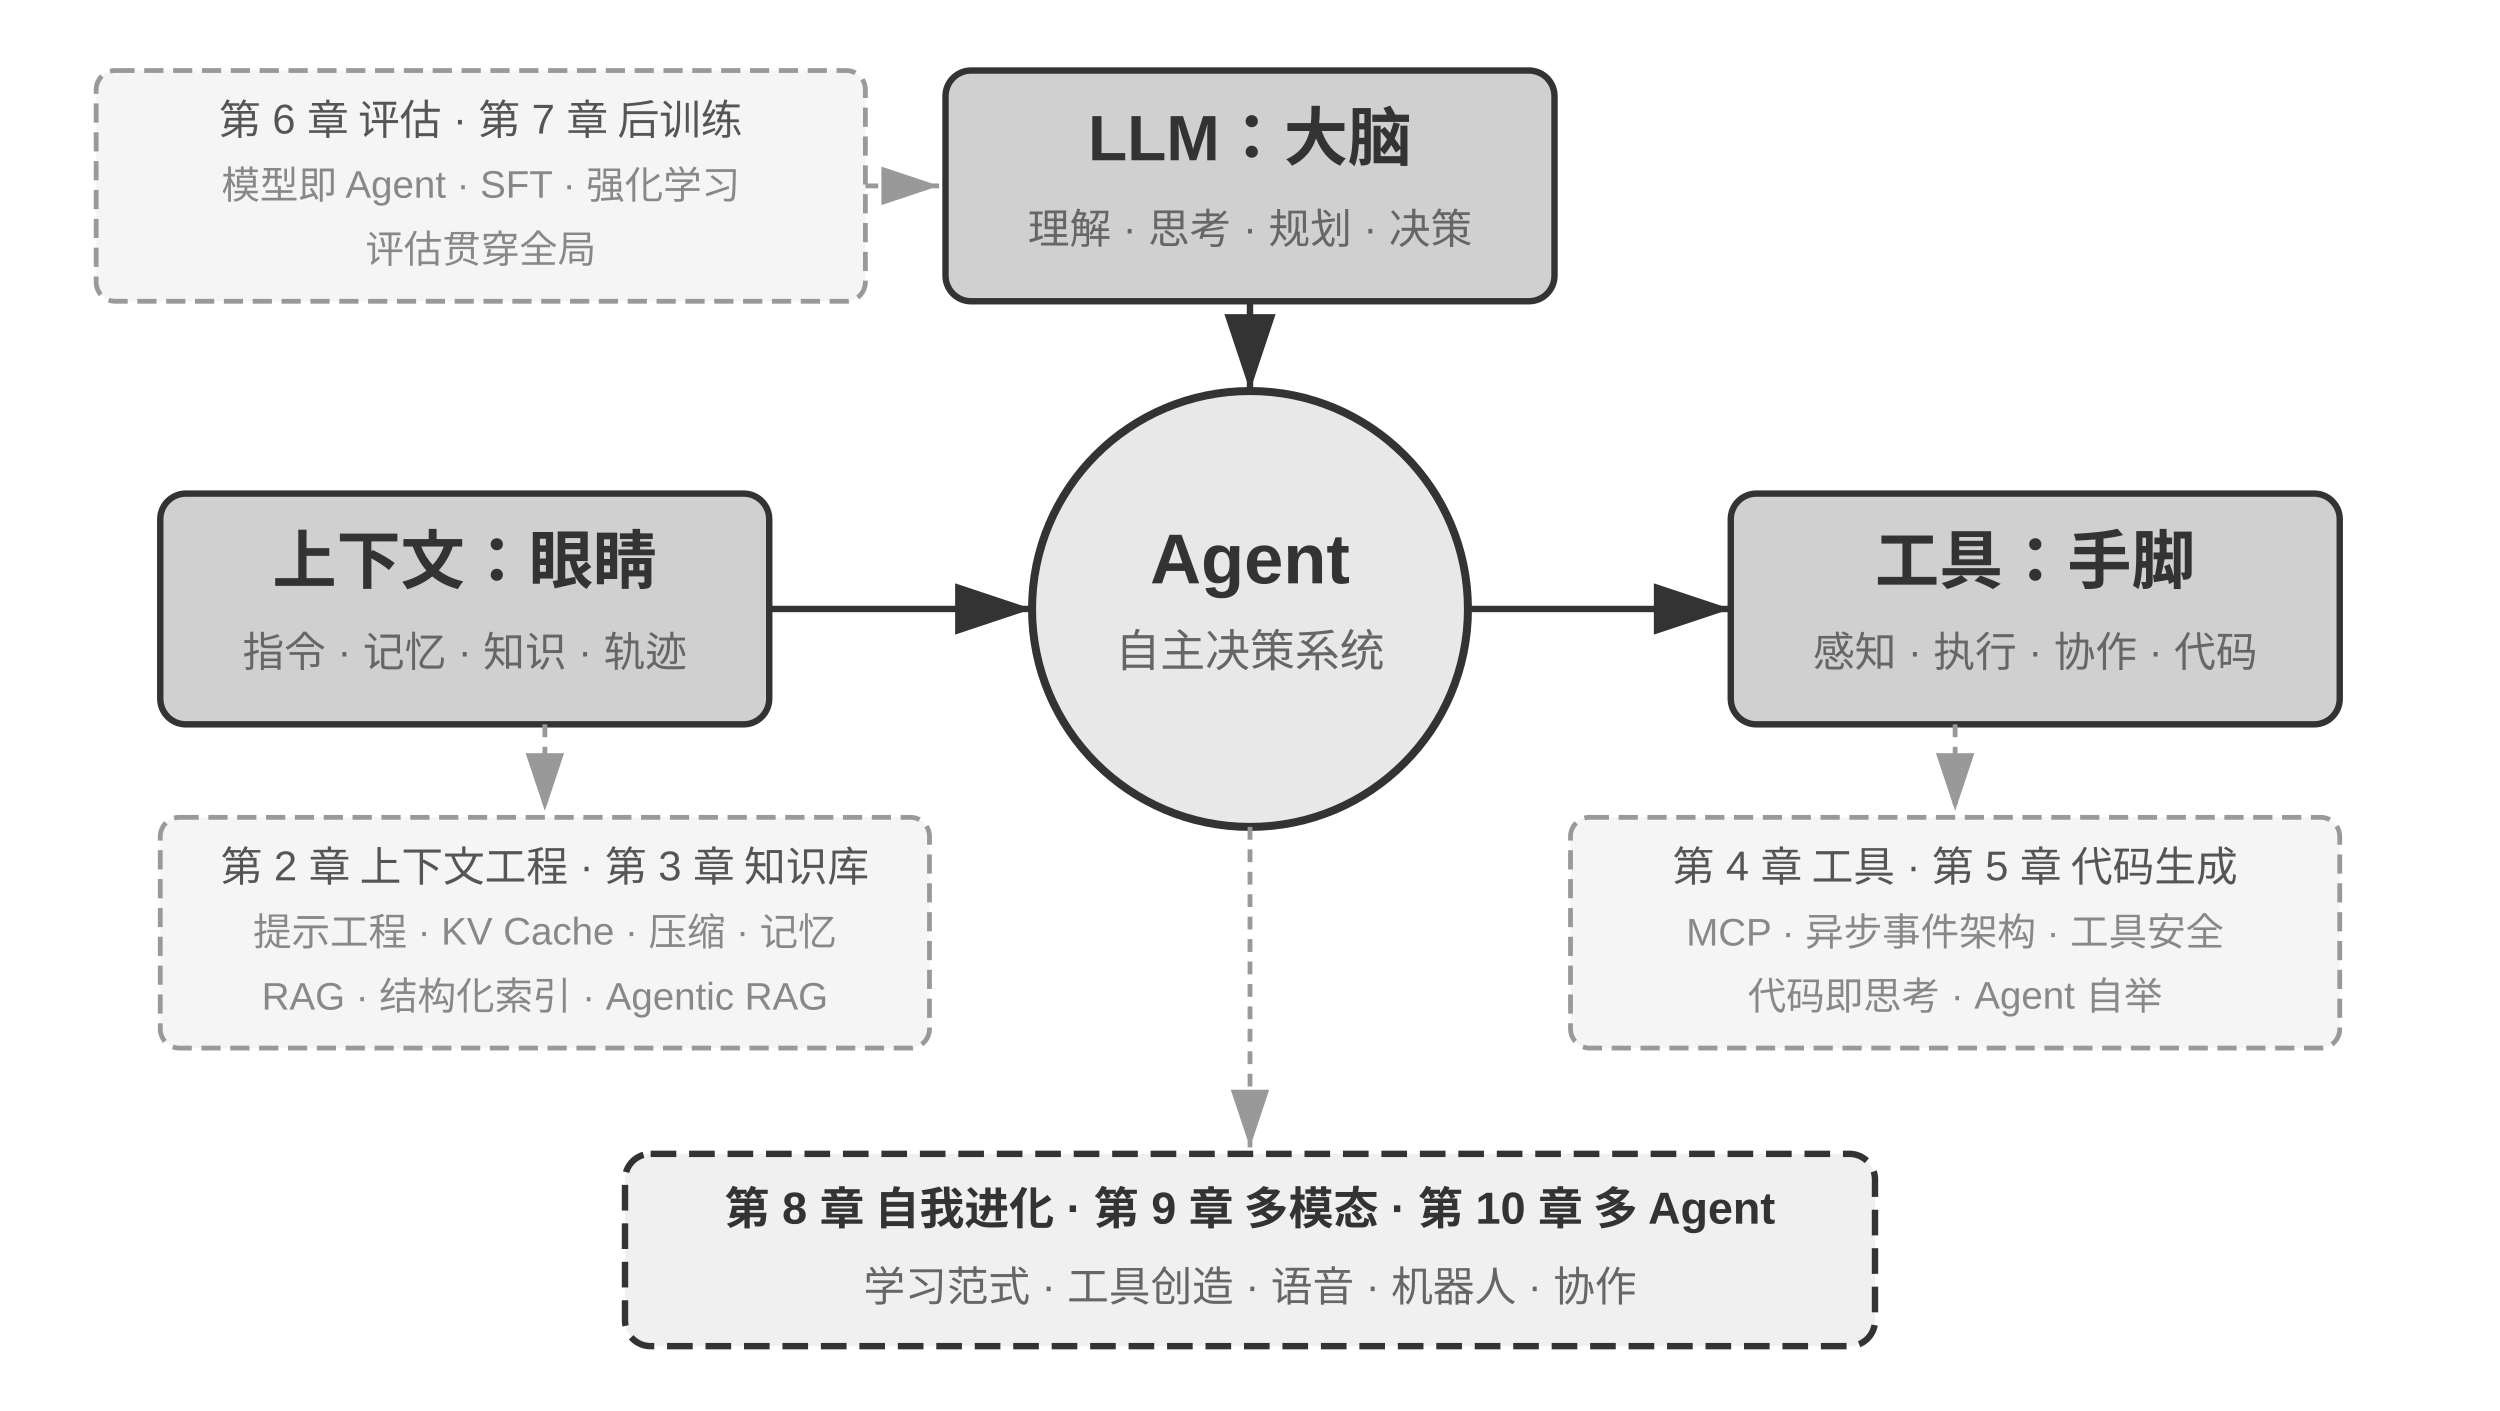
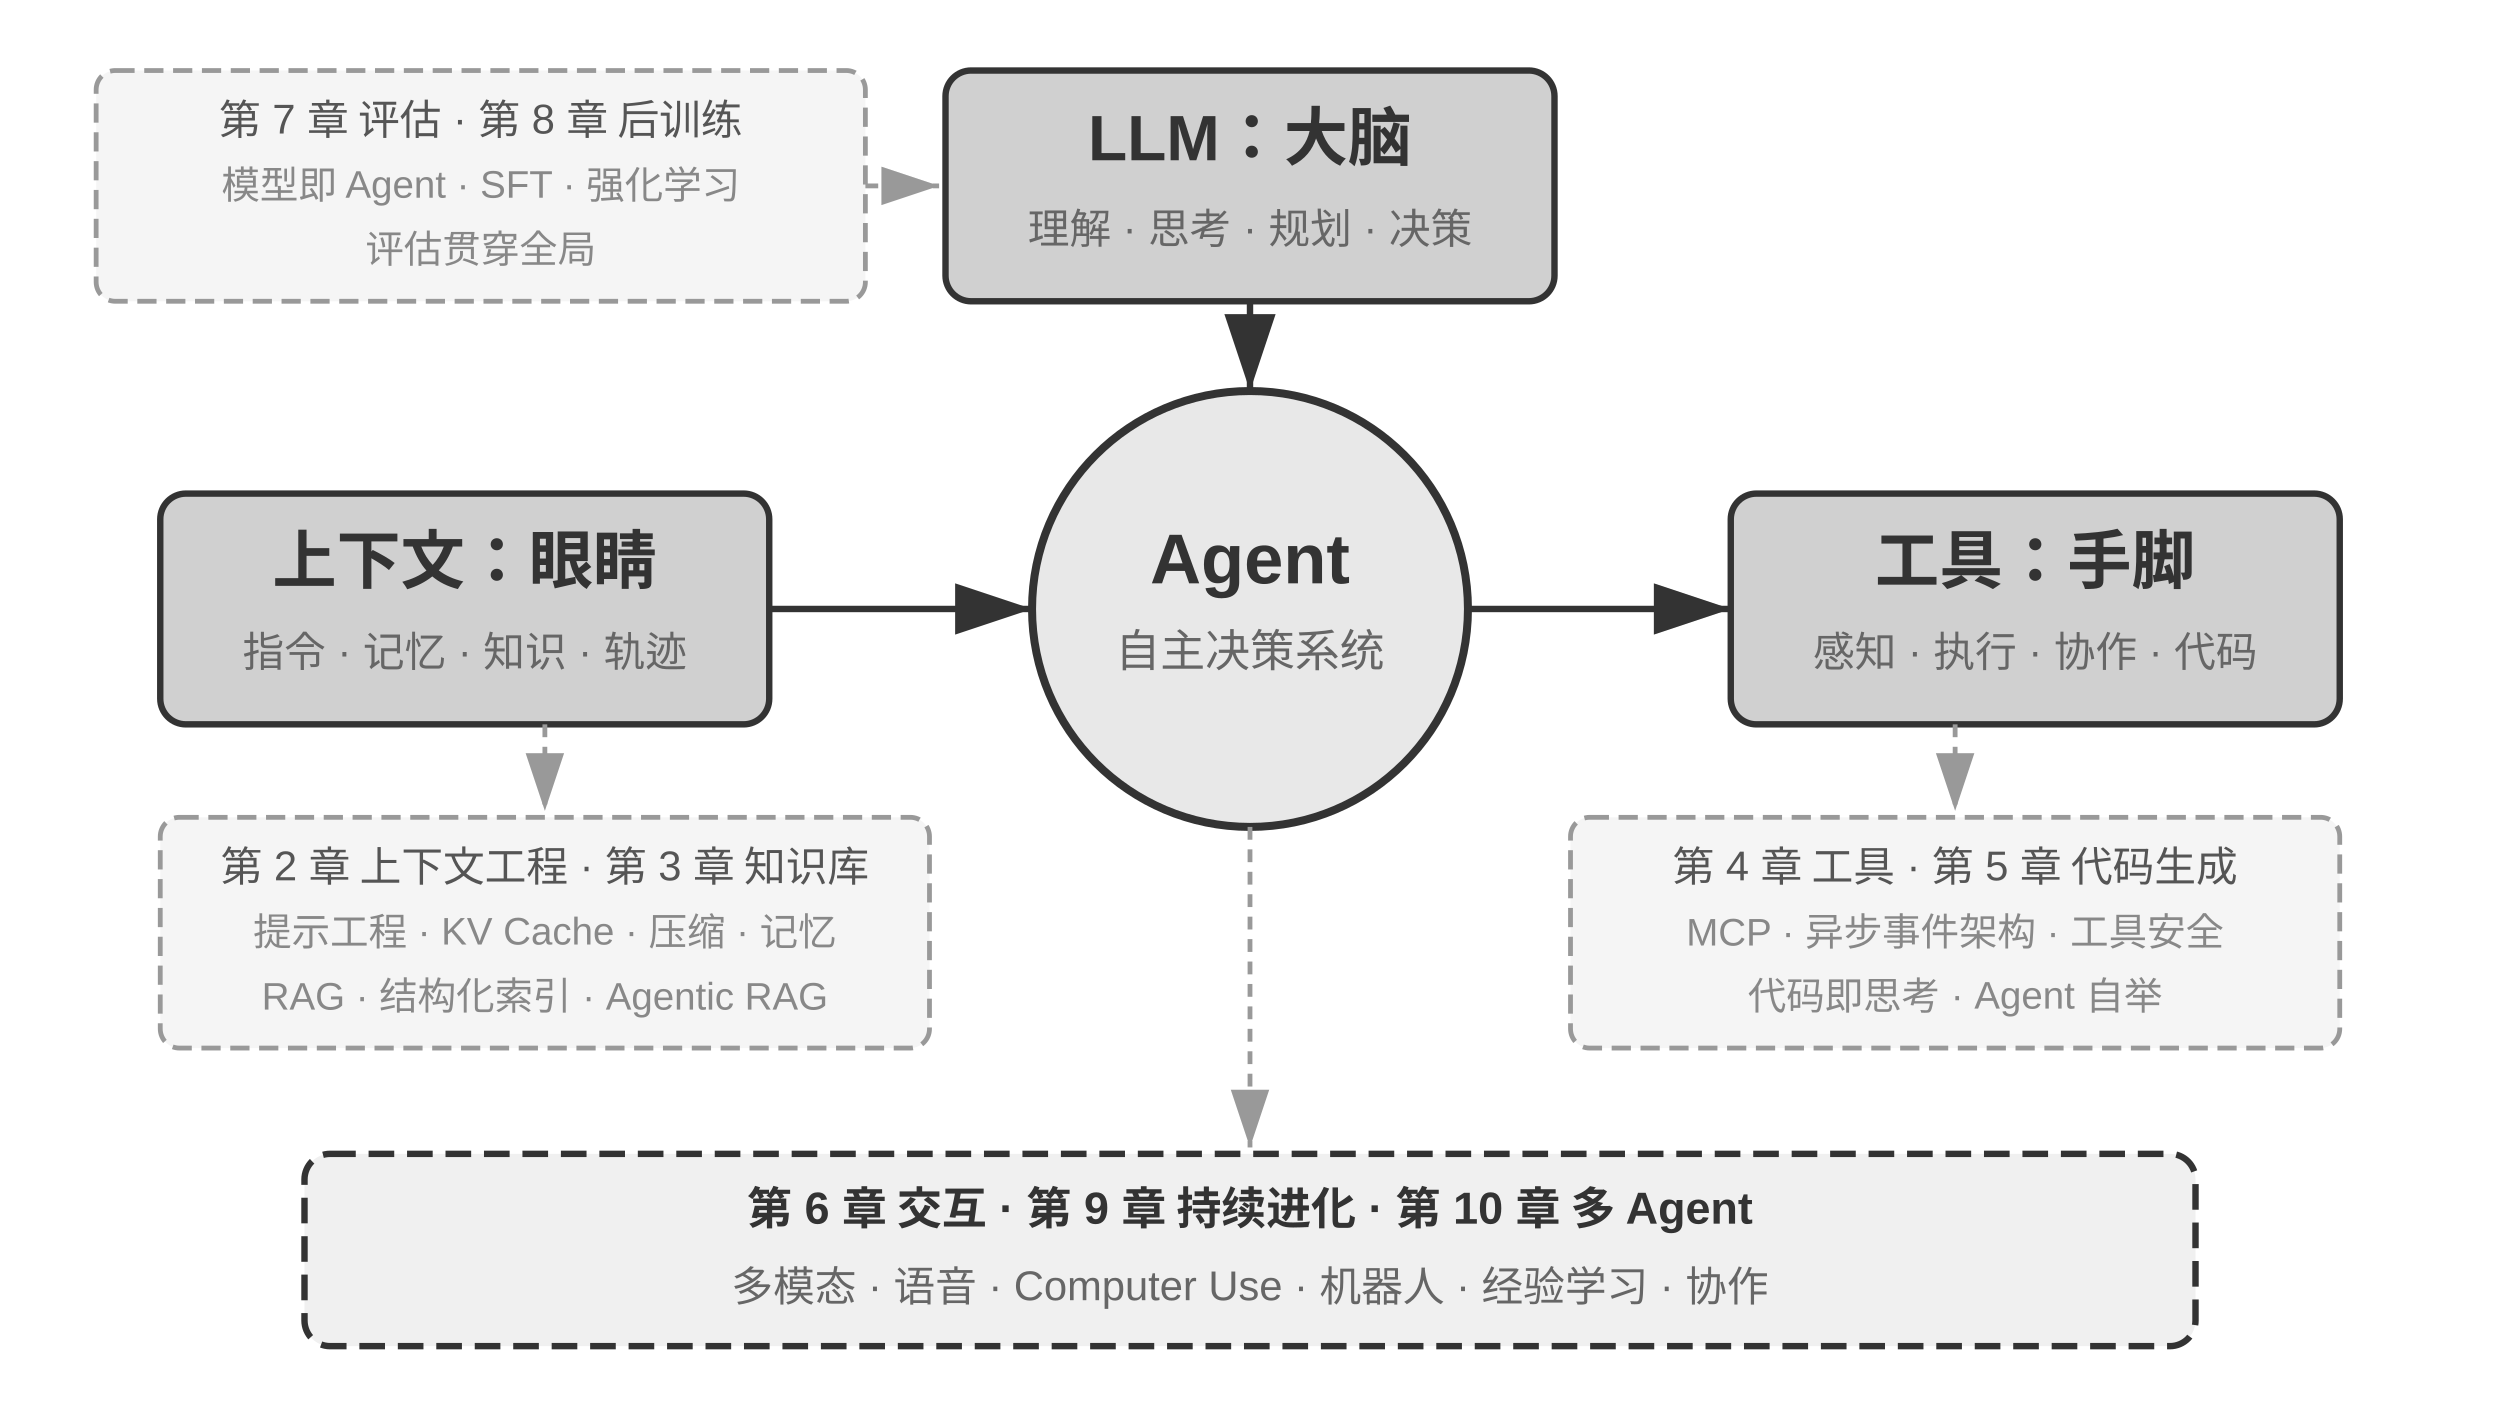
<svg xmlns="http://www.w3.org/2000/svg" viewBox="0 40 780 440" width="780" height="440" style="background:#ffffff">
  <defs>
    <marker id="ah" markerWidth="12" markerHeight="8" refX="12" refY="4" orient="auto">
      <polygon points="0 0, 12 4, 0 8" fill="#333333" />
    </marker>
    <marker id="ah-light" markerWidth="12" markerHeight="8" refX="12" refY="4" orient="auto">
      <polygon points="0 0, 12 4, 0 8" fill="#999999" />
    </marker>
  </defs>
  <circle cx="390" cy="230" r="68" fill="#e8e8e8" stroke="#333333" stroke-width="2.5" />
  <text x="390" y="222" font-family="Arial, 'Helvetica Neue', Helvetica, 'PingFang SC', 'Microsoft YaHei', sans-serif" font-size="22" fill="#333333" text-anchor="middle" font-weight="bold">Agent</text>
  <text x="390" y="248" font-family="Arial, 'Helvetica Neue', Helvetica, 'PingFang SC', 'Microsoft YaHei', sans-serif" font-size="14" fill="#666666" text-anchor="middle">自主决策系统</text>
  <rect x="295" y="62" width="190" height="72" rx="8" fill="#d0d0d0" stroke="#333333" stroke-width="2" />
  <text x="390" y="90" font-family="Arial, 'Helvetica Neue', Helvetica, 'PingFang SC', 'Microsoft YaHei', sans-serif" font-size="20" fill="#333333" text-anchor="middle" font-weight="bold">LLM：大脑</text>
  <text x="390" y="116" font-family="Arial, 'Helvetica Neue', Helvetica, 'PingFang SC', 'Microsoft YaHei', sans-serif" font-size="13" fill="#666666" text-anchor="middle">理解 · 思考 · 规划 · 决策</text>
  <line x1="390" y1="134" x2="390" y2="162" stroke="#333333" stroke-width="2" marker-end="url(#ah)" />
  <rect x="50" y="194" width="190" height="72" rx="8" fill="#d0d0d0" stroke="#333333" stroke-width="2" />
  <text x="145" y="222" font-family="Arial, 'Helvetica Neue', Helvetica, 'PingFang SC', 'Microsoft YaHei', sans-serif" font-size="20" fill="#333333" text-anchor="middle" font-weight="bold">上下文：眼睛</text>
  <text x="145" y="248" font-family="Arial, 'Helvetica Neue', Helvetica, 'PingFang SC', 'Microsoft YaHei', sans-serif" font-size="13" fill="#666666" text-anchor="middle">指令 · 记忆 · 知识 · 轨迹</text>
  <line x1="240" y1="230" x2="322" y2="230" stroke="#333333" stroke-width="2" marker-end="url(#ah)" />
  <rect x="540" y="194" width="190" height="72" rx="8" fill="#d0d0d0" stroke="#333333" stroke-width="2" />
  <text x="635" y="222" font-family="Arial, 'Helvetica Neue', Helvetica, 'PingFang SC', 'Microsoft YaHei', sans-serif" font-size="20" fill="#333333" text-anchor="middle" font-weight="bold">工具：手脚</text>
  <text x="635" y="248" font-family="Arial, 'Helvetica Neue', Helvetica, 'PingFang SC', 'Microsoft YaHei', sans-serif" font-size="13" fill="#666666" text-anchor="middle">感知 · 执行 · 协作 · 代码</text>
  <line x1="458" y1="230" x2="540" y2="230" stroke="#333333" stroke-width="2" marker-end="url(#ah)" />
  <rect x="30" y="62" width="240" height="72" rx="6" fill="#f5f5f5" stroke="#999999" stroke-width="1.5" stroke-dasharray="6,3" />
-   <text x="150" y="82" font-family="Arial, 'Helvetica Neue', Helvetica, 'PingFang SC', 'Microsoft YaHei', sans-serif" font-size="13" fill="#555555" text-anchor="middle">第 6 章 评估 · 第 7 章 后训练</text>
+   <text x="150" y="82" font-family="Arial, 'Helvetica Neue', Helvetica, 'PingFang SC', 'Microsoft YaHei', sans-serif" font-size="13" fill="#555555" text-anchor="middle">第 7 章 评估 · 第 8 章 后训练</text>
  <text x="150" y="102" font-family="Arial, 'Helvetica Neue', Helvetica, 'PingFang SC', 'Microsoft YaHei', sans-serif" font-size="12" fill="#888888" text-anchor="middle">模型即 Agent · SFT · 强化学习</text>
  <text x="150" y="122" font-family="Arial, 'Helvetica Neue', Helvetica, 'PingFang SC', 'Microsoft YaHei', sans-serif" font-size="12" fill="#888888" text-anchor="middle">评估贯穿全局</text>
  <line x1="270" y1="98" x2="293" y2="98" stroke="#999999" stroke-width="1.5" stroke-dasharray="4,3" marker-end="url(#ah-light)" />
  <rect x="50" y="295" width="240" height="72" rx="6" fill="#f5f5f5" stroke="#999999" stroke-width="1.5" stroke-dasharray="6,3" />
  <text x="170" y="315" font-family="Arial, 'Helvetica Neue', Helvetica, 'PingFang SC', 'Microsoft YaHei', sans-serif" font-size="13" fill="#555555" text-anchor="middle">第 2 章 上下文工程 · 第 3 章 知识库</text>
  <text x="170" y="335" font-family="Arial, 'Helvetica Neue', Helvetica, 'PingFang SC', 'Microsoft YaHei', sans-serif" font-size="12" fill="#888888" text-anchor="middle">提示工程 · KV Cache · 压缩 · 记忆</text>
  <text x="170" y="355" font-family="Arial, 'Helvetica Neue', Helvetica, 'PingFang SC', 'Microsoft YaHei', sans-serif" font-size="12" fill="#888888" text-anchor="middle">RAG · 结构化索引 · Agentic RAG</text>
  <line x1="170" y1="266" x2="170" y2="293" stroke="#999999" stroke-width="1.5" stroke-dasharray="4,3" marker-end="url(#ah-light)" />
  <rect x="490" y="295" width="240" height="72" rx="6" fill="#f5f5f5" stroke="#999999" stroke-width="1.5" stroke-dasharray="6,3" />
  <text x="610" y="315" font-family="Arial, 'Helvetica Neue', Helvetica, 'PingFang SC', 'Microsoft YaHei', sans-serif" font-size="13" fill="#555555" text-anchor="middle">第 4 章 工具 · 第 5 章 代码生成</text>
  <text x="610" y="335" font-family="Arial, 'Helvetica Neue', Helvetica, 'PingFang SC', 'Microsoft YaHei', sans-serif" font-size="12" fill="#888888" text-anchor="middle">MCP · 异步事件架构 · 工具安全</text>
  <text x="610" y="355" font-family="Arial, 'Helvetica Neue', Helvetica, 'PingFang SC', 'Microsoft YaHei', sans-serif" font-size="12" fill="#888888" text-anchor="middle">代码即思考 · Agent 自举</text>
  <line x1="610" y1="266" x2="610" y2="293" stroke="#999999" stroke-width="1.5" stroke-dasharray="4,3" marker-end="url(#ah-light)" />
-   <rect x="195" y="400" width="390" height="60" rx="8" fill="#f0f0f0" stroke="#333333" stroke-width="2" stroke-dasharray="8,4" />
-   <text x="390" y="422" font-family="Arial, 'Helvetica Neue', Helvetica, 'PingFang SC', 'Microsoft YaHei', sans-serif" font-size="14" fill="#333333" text-anchor="middle" font-weight="bold">第 8 章 自我进化 · 第 9 章 多模态 · 第 10 章 多 Agent</text>
-   <text x="390" y="446" font-family="Arial, 'Helvetica Neue', Helvetica, 'PingFang SC', 'Microsoft YaHei', sans-serif" font-size="13" fill="#666666" text-anchor="middle">学习范式 · 工具创造 · 语音 · 机器人 · 协作</text>
+   <rect x="95" y="400" width="590" height="60" rx="8" fill="#f0f0f0" stroke="#333333" stroke-width="2" stroke-dasharray="8,4" />
+   <text x="390" y="422" font-family="Arial, 'Helvetica Neue', Helvetica, 'PingFang SC', 'Microsoft YaHei', sans-serif" font-size="14" fill="#333333" text-anchor="middle" font-weight="bold">第 6 章 交互 · 第 9 章 持续进化 · 第 10 章 多 Agent</text>
+   <text x="390" y="446" font-family="Arial, 'Helvetica Neue', Helvetica, 'PingFang SC', 'Microsoft YaHei', sans-serif" font-size="13" fill="#666666" text-anchor="middle">多模态 · 语音 · Computer Use · 机器人 · 经验学习 · 协作</text>
  <line x1="390" y1="298" x2="390" y2="398" stroke="#999999" stroke-width="1.5" stroke-dasharray="4,3" marker-end="url(#ah-light)" />
</svg>
